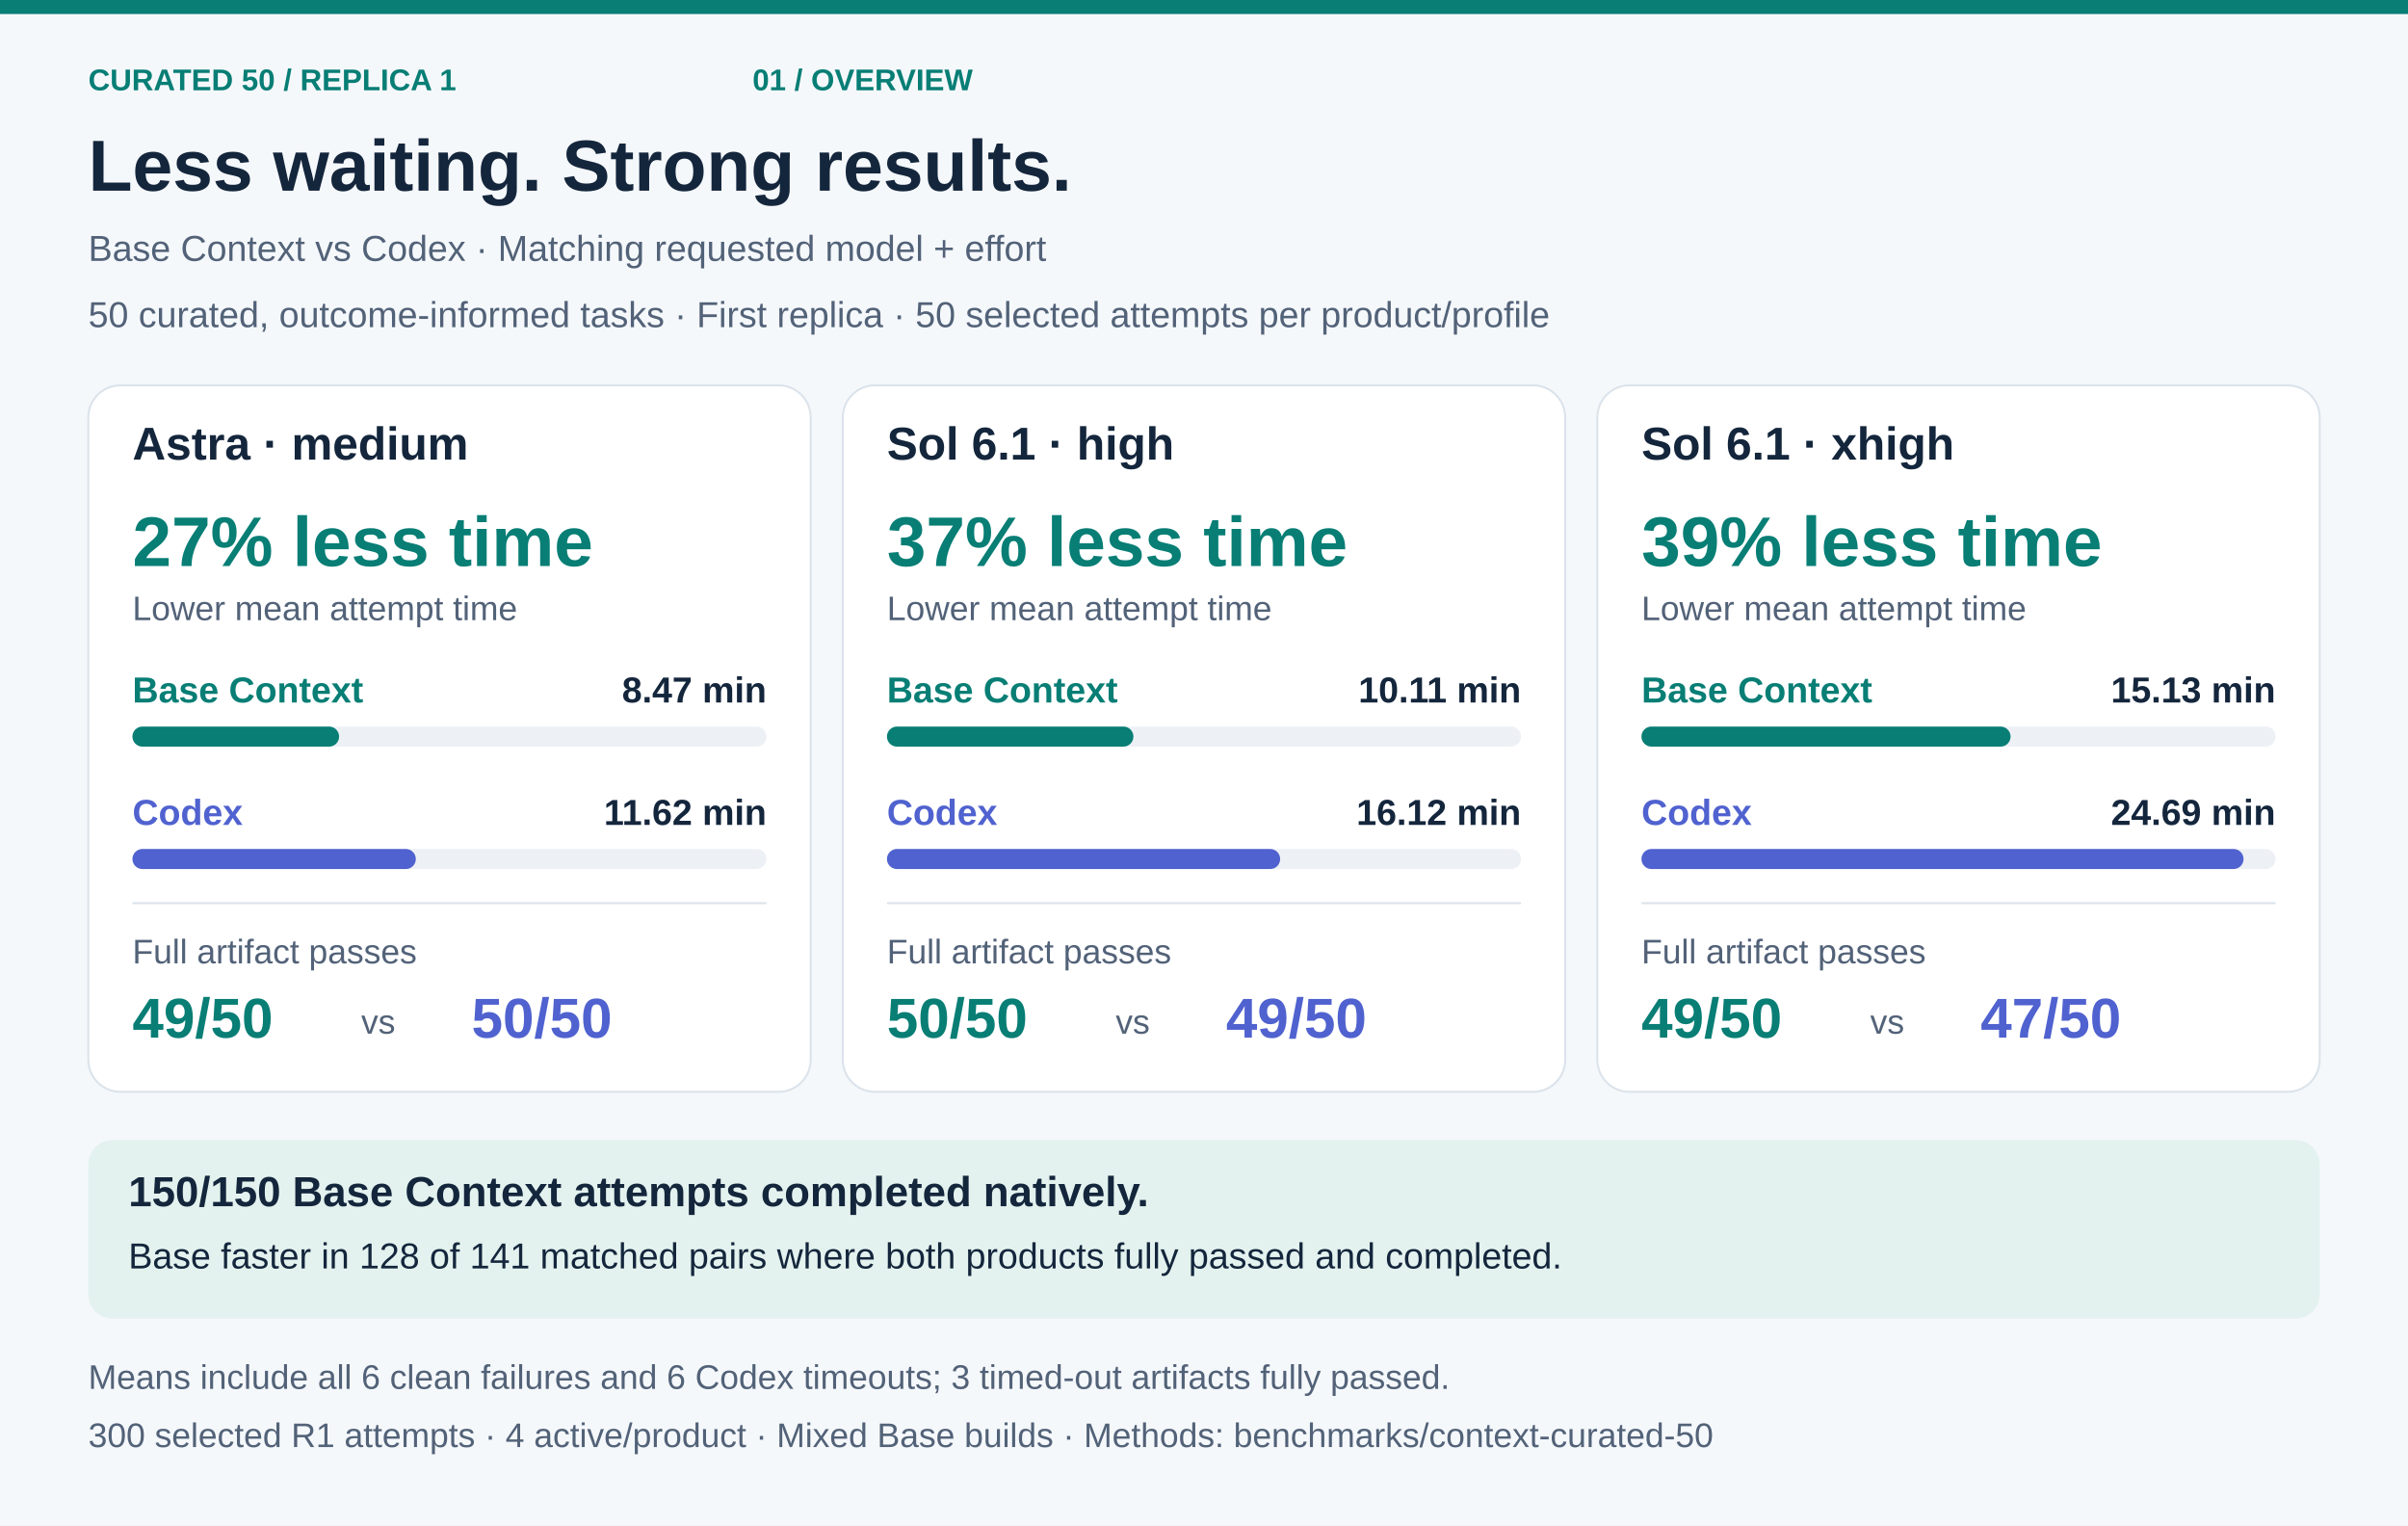
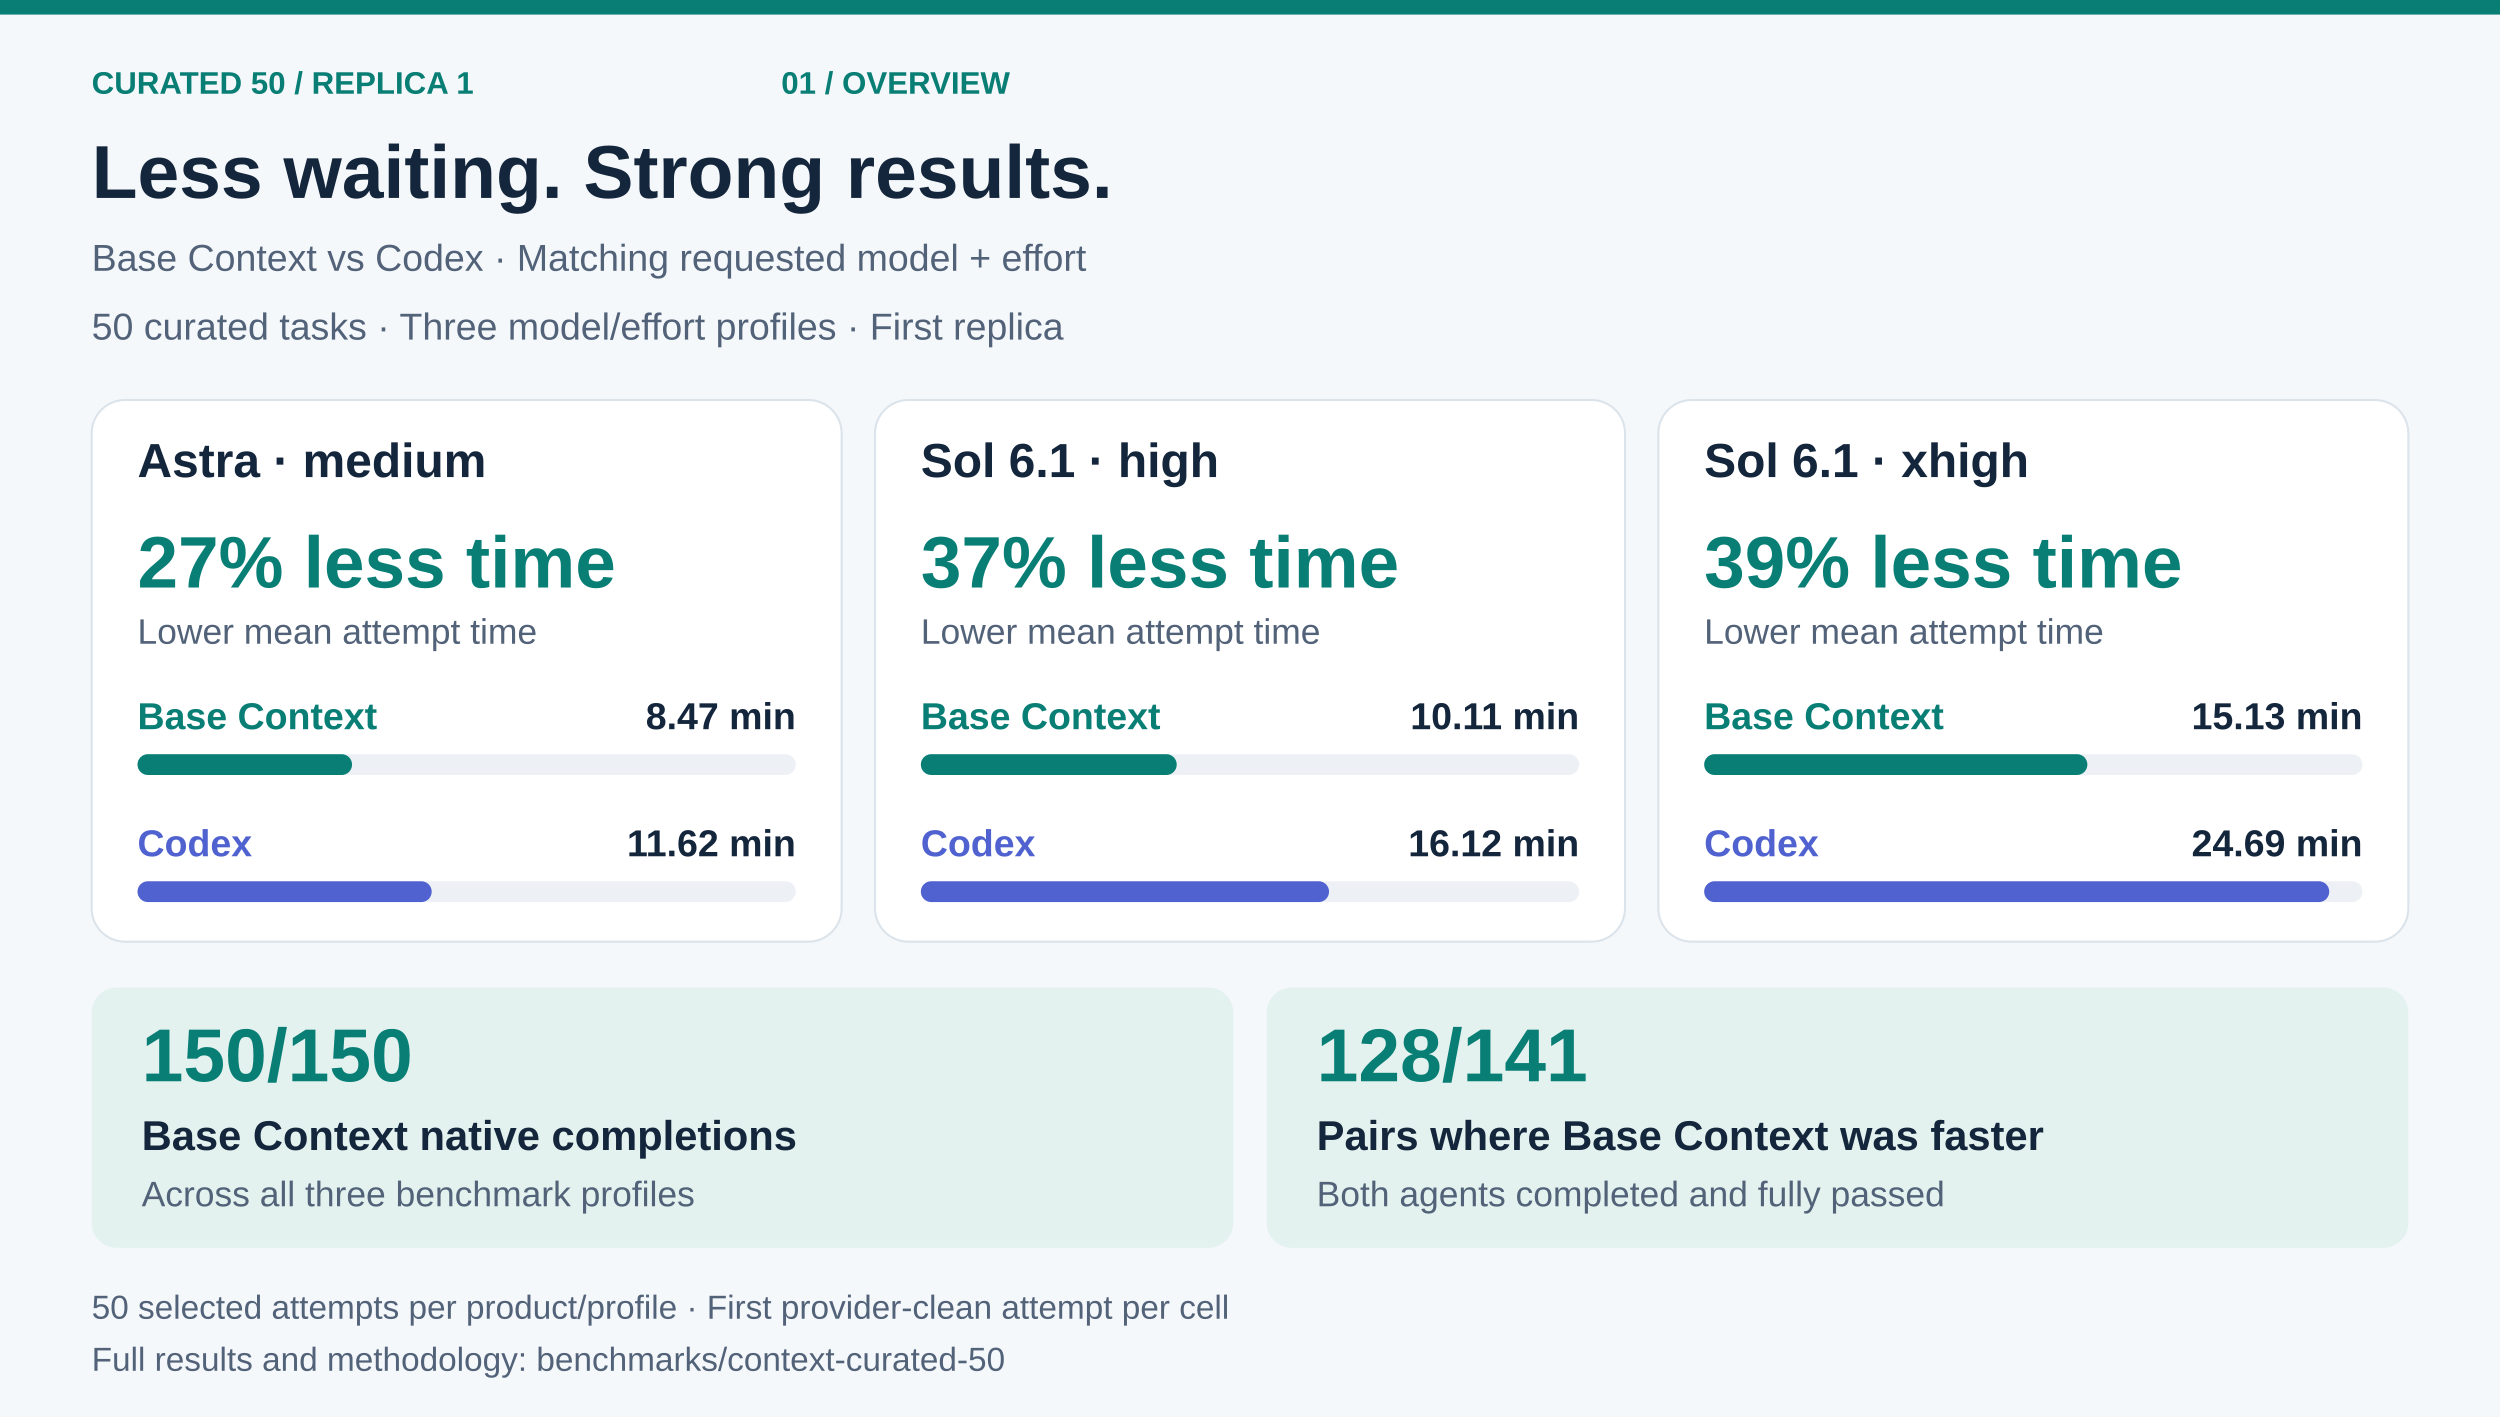
- <svg xmlns="http://www.w3.org/2000/svg" width="1200" height="760" viewBox="0 0 1200 760" role="img" aria-labelledby="title desc">
+ <svg xmlns="http://www.w3.org/2000/svg" width="1200" height="680" viewBox="0 0 1200 680" role="img" aria-labelledby="title desc">
  <defs>
    <pattern id="hypothesis" width="8" height="8" patternUnits="userSpaceOnUse">
      <rect width="8" height="8" fill="#e6eaff" />
      <path d="M-2 2L2-2M0 8L8 0M6 10L10 6" stroke="#5062cf" stroke-width="1.5" />
    </pattern>
  </defs>
  <g font-family="Arial, Helvetica, sans-serif">
-     <rect x="0.00" y="0.00" width="1200.00" height="760.00" rx="0" fill="#f5f8fb" stroke="none" />
+     <rect x="0.00" y="0.00" width="1200.00" height="680.00" rx="0" fill="#f5f8fb" stroke="none" />
    <rect x="0.00" y="0.00" width="1200.00" height="7.00" rx="0" fill="#087e75" stroke="none" />
    <text x="44" y="45" font-size="15" fill="#087e75" font-weight="700" text-anchor="start">CURATED 50 / REPLICA 1</text>
    <text x="375" y="45" font-size="15" fill="#087e75" font-weight="700" text-anchor="start">01 / OVERVIEW</text>
    <text x="44" y="95" font-size="36" fill="#14263c" font-weight="700" text-anchor="start">Less waiting. Strong results.</text>
    <text x="44" y="130" font-size="18" fill="#526278" font-weight="400" text-anchor="start">Base Context vs Codex · Matching requested model + effort</text>
-     <text x="44" y="163" font-size="18" fill="#526278" font-weight="400" text-anchor="start">50 curated, outcome-informed tasks · First replica · 50 selected attempts per product/profile</text>
-     <rect x="44.00" y="192.00" width="360.00" height="352.00" rx="16" fill="white" stroke="#dbe3eb" />
+     <text x="44" y="163" font-size="18" fill="#526278" font-weight="400" text-anchor="start">50 curated tasks · Three model/effort profiles · First replica</text>
+     <rect x="44.00" y="192.00" width="360.00" height="260.00" rx="16" fill="white" stroke="#dbe3eb" />
    <text x="66" y="229" font-size="23" fill="#14263c" font-weight="700" text-anchor="start">Astra · medium</text>
    <text x="66" y="282" font-size="35" fill="#087e75" font-weight="700" text-anchor="start">27% less time</text>
    <text x="66" y="309" font-size="17" fill="#526278" font-weight="400" text-anchor="start">Lower mean attempt time</text>
    <text x="66" y="350" font-size="18" fill="#087e75" font-weight="700" text-anchor="start">Base Context</text>
    <text x="382" y="350" font-size="18" fill="#14263c" font-weight="700" text-anchor="end">8.47 min</text>
    <rect x="66.00" y="362.00" width="316.00" height="10.00" rx="5" fill="#edf1f6" stroke="none" />
    <rect x="66.00" y="362.00" width="102.99" height="10.00" rx="5" fill="#087e75" stroke="none" />
    <text x="66" y="411" font-size="18" fill="#5062cf" font-weight="700" text-anchor="start">Codex</text>
    <text x="382" y="411" font-size="18" fill="#14263c" font-weight="700" text-anchor="end">11.62 min</text>
    <rect x="66.00" y="423.00" width="316.00" height="10.00" rx="5" fill="#edf1f6" stroke="none" />
    <rect x="66.00" y="423.00" width="141.22" height="10.00" rx="5" fill="#5062cf" stroke="none" />
-     <path d="M66.00 450.00H382.00" stroke="#dbe3eb" />
-     <text x="66" y="480" font-size="17" fill="#526278" font-weight="400" text-anchor="start">Full artifact passes</text>
-     <text x="66" y="517" font-size="28" fill="#087e75" font-weight="700" text-anchor="start">49/50</text>
-     <text x="180" y="515" font-size="17" fill="#526278" font-weight="400" text-anchor="start">vs</text>
-     <text x="235" y="517" font-size="28" fill="#5062cf" font-weight="700" text-anchor="start">50/50</text>
-     <rect x="420.00" y="192.00" width="360.00" height="352.00" rx="16" fill="white" stroke="#dbe3eb" />
+     <rect x="420.00" y="192.00" width="360.00" height="260.00" rx="16" fill="white" stroke="#dbe3eb" />
    <text x="442" y="229" font-size="23" fill="#14263c" font-weight="700" text-anchor="start">Sol 6.1 · high</text>
    <text x="442" y="282" font-size="35" fill="#087e75" font-weight="700" text-anchor="start">37% less time</text>
    <text x="442" y="309" font-size="17" fill="#526278" font-weight="400" text-anchor="start">Lower mean attempt time</text>
    <text x="442" y="350" font-size="18" fill="#087e75" font-weight="700" text-anchor="start">Base Context</text>
    <text x="758" y="350" font-size="18" fill="#14263c" font-weight="700" text-anchor="end">10.11 min</text>
    <rect x="442.00" y="362.00" width="316.00" height="10.00" rx="5" fill="#edf1f6" stroke="none" />
    <rect x="442.00" y="362.00" width="122.83" height="10.00" rx="5" fill="#087e75" stroke="none" />
    <text x="442" y="411" font-size="18" fill="#5062cf" font-weight="700" text-anchor="start">Codex</text>
    <text x="758" y="411" font-size="18" fill="#14263c" font-weight="700" text-anchor="end">16.12 min</text>
    <rect x="442.00" y="423.00" width="316.00" height="10.00" rx="5" fill="#edf1f6" stroke="none" />
    <rect x="442.00" y="423.00" width="195.95" height="10.00" rx="5" fill="#5062cf" stroke="none" />
-     <path d="M442.00 450.00H758.00" stroke="#dbe3eb" />
-     <text x="442" y="480" font-size="17" fill="#526278" font-weight="400" text-anchor="start">Full artifact passes</text>
-     <text x="442" y="517" font-size="28" fill="#087e75" font-weight="700" text-anchor="start">50/50</text>
-     <text x="556" y="515" font-size="17" fill="#526278" font-weight="400" text-anchor="start">vs</text>
-     <text x="611" y="517" font-size="28" fill="#5062cf" font-weight="700" text-anchor="start">49/50</text>
-     <rect x="796.00" y="192.00" width="360.00" height="352.00" rx="16" fill="white" stroke="#dbe3eb" />
+     <rect x="796.00" y="192.00" width="360.00" height="260.00" rx="16" fill="white" stroke="#dbe3eb" />
    <text x="818" y="229" font-size="23" fill="#14263c" font-weight="700" text-anchor="start">Sol 6.1 · xhigh</text>
    <text x="818" y="282" font-size="35" fill="#087e75" font-weight="700" text-anchor="start">39% less time</text>
    <text x="818" y="309" font-size="17" fill="#526278" font-weight="400" text-anchor="start">Lower mean attempt time</text>
    <text x="818" y="350" font-size="18" fill="#087e75" font-weight="700" text-anchor="start">Base Context</text>
    <text x="1134" y="350" font-size="18" fill="#14263c" font-weight="700" text-anchor="end">15.13 min</text>
    <rect x="818.00" y="362.00" width="316.00" height="10.00" rx="5" fill="#edf1f6" stroke="none" />
    <rect x="818.00" y="362.00" width="183.94" height="10.00" rx="5" fill="#087e75" stroke="none" />
    <text x="818" y="411" font-size="18" fill="#5062cf" font-weight="700" text-anchor="start">Codex</text>
    <text x="1134" y="411" font-size="18" fill="#14263c" font-weight="700" text-anchor="end">24.69 min</text>
    <rect x="818.00" y="423.00" width="316.00" height="10.00" rx="5" fill="#edf1f6" stroke="none" />
    <rect x="818.00" y="423.00" width="300.05" height="10.00" rx="5" fill="#5062cf" stroke="none" />
-     <path d="M818.00 450.00H1134.00" stroke="#dbe3eb" />
-     <text x="818" y="480" font-size="17" fill="#526278" font-weight="400" text-anchor="start">Full artifact passes</text>
-     <text x="818" y="517" font-size="28" fill="#087e75" font-weight="700" text-anchor="start">49/50</text>
-     <text x="932" y="515" font-size="17" fill="#526278" font-weight="400" text-anchor="start">vs</text>
-     <text x="987" y="517" font-size="28" fill="#5062cf" font-weight="700" text-anchor="start">47/50</text>
-     <rect x="44.00" y="568.00" width="1112.00" height="89.00" rx="12" fill="#e4f2ef" stroke="none" />
-     <text x="64" y="601" font-size="21" fill="#14263c" font-weight="700" text-anchor="start">150/150 Base Context attempts completed natively.</text>
-     <text x="64" y="632" font-size="18" fill="#14263c" font-weight="400" text-anchor="start">Base faster in 128 of 141 matched pairs where both products fully passed and completed.</text>
-     <text x="44" y="692" font-size="17" fill="#526278" font-weight="400" text-anchor="start">Means include all 6 clean failures and 6 Codex timeouts; 3 timed-out artifacts fully passed.</text>
-     <text x="44" y="721" font-size="17" fill="#526278" font-weight="400" text-anchor="start">300 selected R1 attempts · 4 active/product · Mixed Base builds · Methods: benchmarks/context-curated-50</text>
+     <rect x="44.00" y="474.00" width="548.00" height="125.00" rx="12" fill="#e4f2ef" stroke="none" />
+     <text x="68" y="519" font-size="36" fill="#087e75" font-weight="700" text-anchor="start">150/150</text>
+     <text x="68" y="552" font-size="20" fill="#14263c" font-weight="700" text-anchor="start">Base Context native completions</text>
+     <text x="68" y="579" font-size="17" fill="#526278" font-weight="400" text-anchor="start">Across all three benchmark profiles</text>
+     <rect x="608.00" y="474.00" width="548.00" height="125.00" rx="12" fill="#e4f2ef" stroke="none" />
+     <text x="632" y="519" font-size="36" fill="#087e75" font-weight="700" text-anchor="start">128/141</text>
+     <text x="632" y="552" font-size="20" fill="#14263c" font-weight="700" text-anchor="start">Pairs where Base Context was faster</text>
+     <text x="632" y="579" font-size="17" fill="#526278" font-weight="400" text-anchor="start">Both agents completed and fully passed</text>
+     <text x="44" y="633" font-size="16" fill="#526278" font-weight="400" text-anchor="start">50 selected attempts per product/profile · First provider-clean attempt per cell</text>
+     <text x="44" y="658" font-size="16" fill="#526278" font-weight="400" text-anchor="start">Full results and methodology: benchmarks/context-curated-50</text>
  </g>
</svg>
